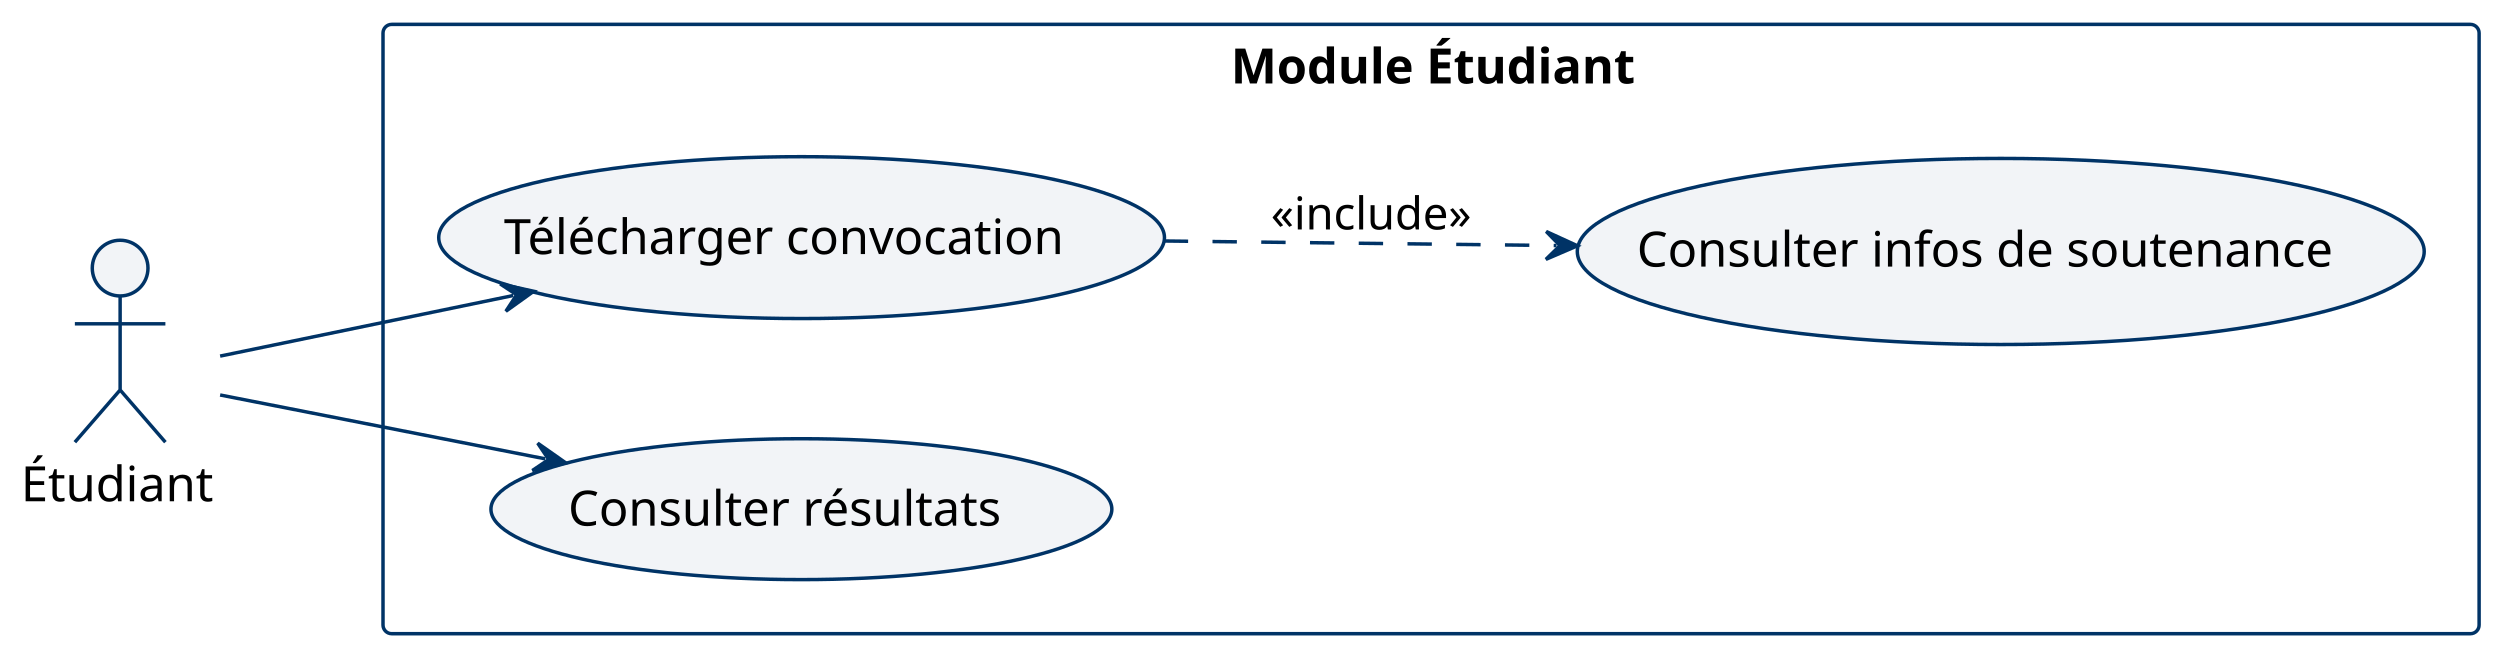
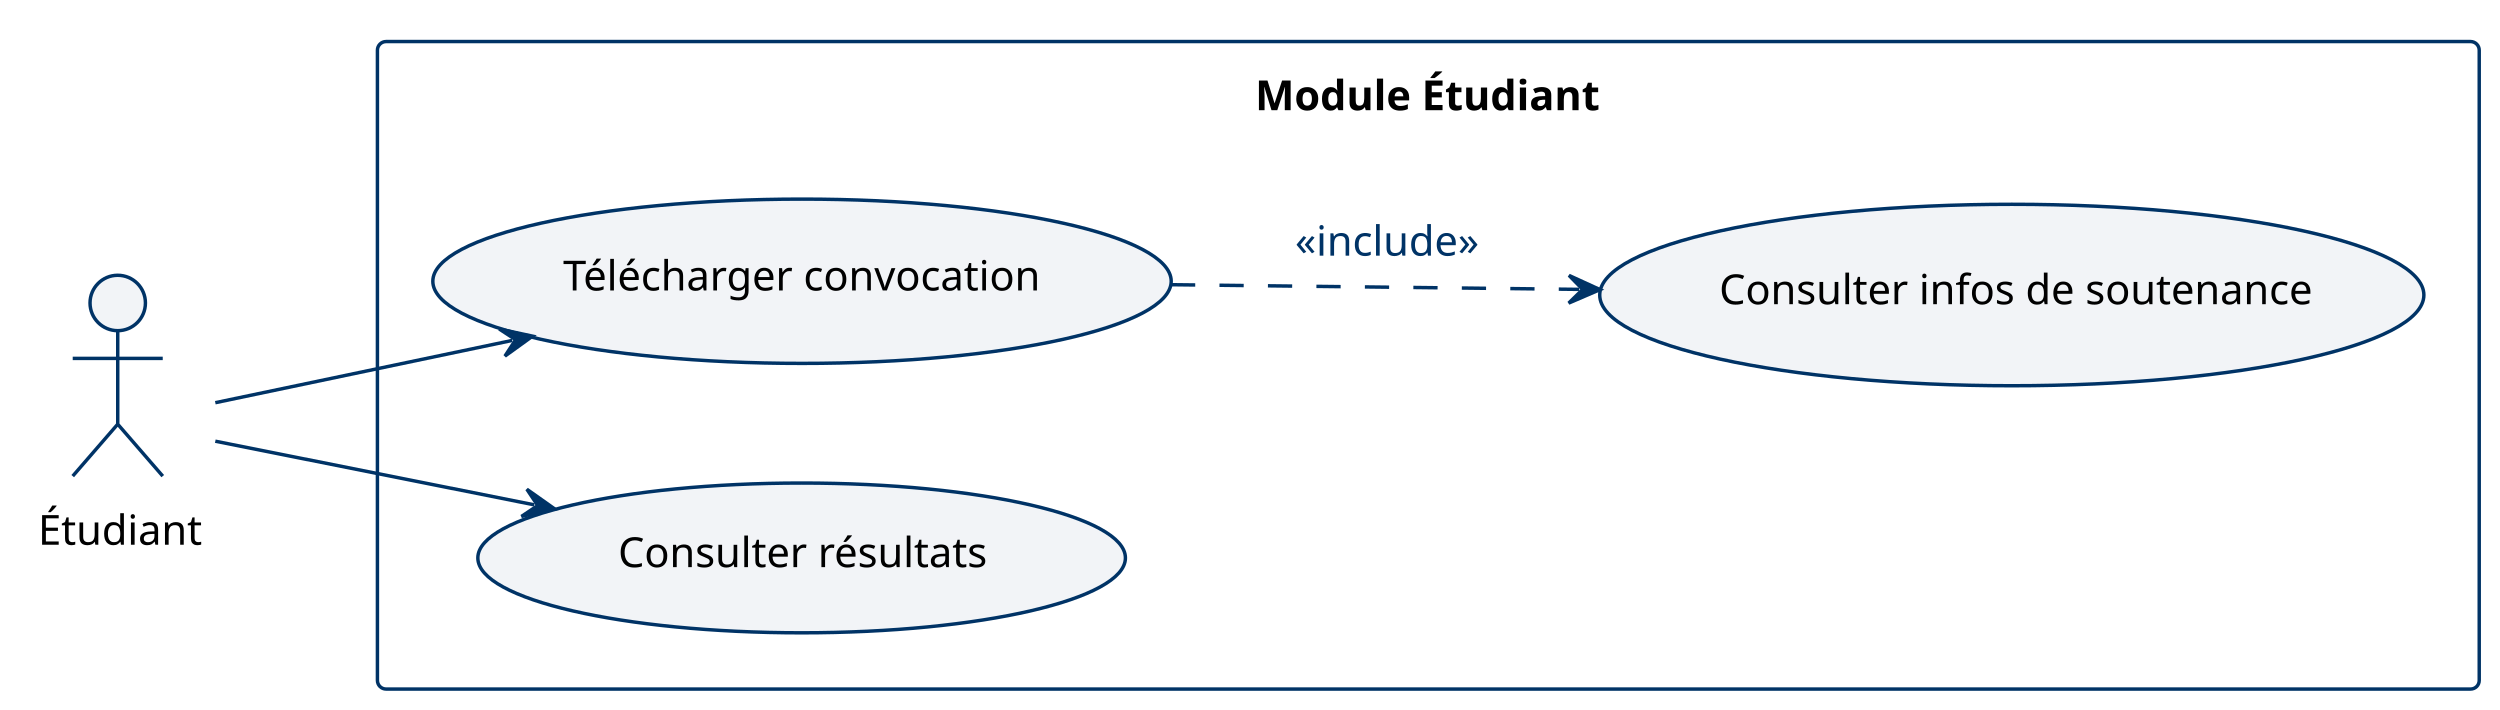
- <svg xmlns="http://www.w3.org/2000/svg" contentStyleType="text/css" height="188px" preserveAspectRatio="none" style="width:718px;height:188px;background:#FFFFFF;" version="1.1" viewBox="0 0 718 188" width="718px" zoomAndPan="magnify">
+ <svg xmlns="http://www.w3.org/2000/svg" contentStyleType="text/css" height="205px" preserveAspectRatio="none" style="width:722px;height:205px;background:#FFFFFF;" version="1.1" viewBox="0 0 722 205" width="722px" zoomAndPan="magnify">
  <defs />
  <g>
    <g id="cluster_Module Étudiant">
-       <rect fill="none" height="175" rx="2.5" ry="2.5" style="stroke:#003366;stroke-width:1.0;" width="602" x="110" y="7" />
-       <text fill="#000000" font-family="sans-serif" font-size="14" font-weight="bold" lengthAdjust="spacing" textLength="115" x="353.5" y="23.966">Module Étudiant</text>
+       <rect fill="none" height="187" rx="2.5" ry="2.5" style="stroke:#003366;stroke-width:1.0;" width="607" x="109" y="12" />
+       <text fill="#000000" font-family="sans-serif" font-size="12" font-weight="bold" lengthAdjust="spacing" textLength="100" x="362.5" y="31.828">Module Étudiant</text>
    </g>
    <g id="elem_UC1">
-       <ellipse cx="230.218" cy="68.244" fill="#F2F4F7" rx="104.218" ry="23.244" style="stroke:#003366;stroke-width:1.0;" />
-       <text fill="#000000" font-family="sans-serif" font-size="14" lengthAdjust="spacing" textLength="165" x="144.718" y="72.977">Télécharger convocation</text>
+       <ellipse cx="231.622" cy="81.225" fill="#F2F4F7" rx="106.622" ry="23.724" style="stroke:#003366;stroke-width:1.0;" />
+       <text fill="#000000" font-family="sans-serif" font-size="12" lengthAdjust="spacing" textLength="138" x="162.622" y="83.88">Télécharger convocation</text>
    </g>
    <g id="elem_UC2">
-       <ellipse cx="574.616" cy="72.223" fill="#F2F4F7" rx="121.616" ry="26.723" style="stroke:#003366;stroke-width:1.0;" />
-       <text fill="#000000" font-family="sans-serif" font-size="14" lengthAdjust="spacing" textLength="205" x="470.1" y="76.573">Consulter infos de soutenance</text>
+       <ellipse cx="581.008" cy="85.202" fill="#F2F4F7" rx="119.008" ry="26.202" style="stroke:#003366;stroke-width:1.0;" />
+       <text fill="#000000" font-family="sans-serif" font-size="12" lengthAdjust="spacing" textLength="169" x="496.508" y="87.858">Consulter infos de soutenance</text>
    </g>
    <g id="elem_UC3">
-       <ellipse cx="230.162" cy="146.232" fill="#F2F4F7" rx="89.162" ry="20.232" style="stroke:#003366;stroke-width:1.0;" />
-       <text fill="#000000" font-family="sans-serif" font-size="14" lengthAdjust="spacing" textLength="128" x="163.162" y="150.965">Consulter résultats</text>
+       <ellipse cx="231.51" cy="161.128" fill="#F2F4F7" rx="93.51" ry="21.628" style="stroke:#003366;stroke-width:1.0;" />
+       <text fill="#000000" font-family="sans-serif" font-size="12" lengthAdjust="spacing" textLength="106" x="178.51" y="163.784">Consulter résultats</text>
    </g>
    <g id="elem_Student">
-       <ellipse cx="34.5" cy="77" fill="#F2F4F7" rx="8" ry="8" style="stroke:#003366;stroke-width:1.0;" />
-       <path d="M34.5,85 L34.5,112 M21.5,93 L47.5,93 M34.5,112 L21.5,127 M34.5,112 L47.5,127 " fill="none" style="stroke:#003366;stroke-width:1.0;" />
-       <text fill="#000000" font-family="sans-serif" font-size="14" lengthAdjust="spacing" textLength="57" x="6" y="143.966">Étudiant</text>
+       <ellipse cx="34" cy="87.5" fill="#F2F4F7" rx="8" ry="8" style="stroke:#003366;stroke-width:1.0;" />
+       <path d="M34,95.5 L34,122.5 M21,103.5 L47,103.5 M34,122.5 L21,137.5 M34,122.5 L47,137.5 " fill="none" style="stroke:#003366;stroke-width:1.0;" />
+       <text fill="#000000" font-family="sans-serif" font-size="12" lengthAdjust="spacing" textLength="46" x="11" y="157.328">Étudiant</text>
    </g>
    <g id="link_Student_UC1">
-       <path d="M63.22,102.27 C86.74,97.41 115.724,91.415 147.414,84.865 " fill="none" id="Student-to-UC1" style="stroke:#003366;stroke-width:1.0;" />
-       <polygon fill="#003366" points="153.29,83.65,143.667,81.555,148.393,84.662,145.286,89.389,153.29,83.65" style="stroke:#003366;stroke-width:1.0;" />
+       <path d="M62.18,116.3 C85.89,111.33 115.598,105.103 147.938,98.313 " fill="none" id="Student-to-UC1" style="stroke:#003366;stroke-width:1.0;" />
+       <polygon fill="#003366" points="153.81,97.08,144.18,95.015,148.917,98.107,145.824,102.844,153.81,97.08" style="stroke:#003366;stroke-width:1.0;" />
    </g>
    <g id="link_Student_UC3">
-       <path d="M63.22,113.44 C89.04,118.51 122.632,125.114 156.602,131.784 " fill="none" id="Student-to-UC3" style="stroke:#003366;stroke-width:1.0;" />
-       <polygon fill="#003366" points="162.49,132.94,154.429,127.281,157.584,131.977,152.888,135.131,162.49,132.94" style="stroke:#003366;stroke-width:1.0;" />
+       <path d="M62.18,127.42 C87.47,132.47 120.356,139.025 154.316,145.805 " fill="none" id="Student-to-UC3" style="stroke:#003366;stroke-width:1.0;" />
+       <polygon fill="#003366" points="160.2,146.98,152.157,141.295,155.297,146.001,150.591,149.141,160.2,146.98" style="stroke:#003366;stroke-width:1.0;" />
    </g>
    <g id="link_UC1_UC2">
-       <path d="M334.23,69.21 C371.65,69.64 408.25,70.07 447.03,70.52 " fill="none" id="UC1-to-UC2" style="stroke:#003366;stroke-width:1.0;stroke-dasharray:7.0,7.0;" />
-       <polygon fill="#003366" points="453.03,70.59,444.077,66.486,448.03,70.532,443.984,74.485,453.03,70.59" style="stroke:#003366;stroke-width:1.0;" />
-       <text fill="#000000" font-family="sans-serif" font-size="13" lengthAdjust="spacing" textLength="57" x="365" y="65.897">«include»</text>
+       <path d="M338.18,82.22 C377.31,82.67 415.93,83.111 456.08,83.571 " fill="none" id="UC1-to-UC2" style="stroke:#003366;stroke-width:1.0;stroke-dasharray:7.0,7.0;" />
+       <polygon fill="#003366" points="462.08,83.64,453.126,79.537,457.08,83.583,453.035,87.537,462.08,83.64" style="stroke:#003366;stroke-width:1.0;" />
+       <text fill="#003366" font-family="sans-serif" font-size="12" lengthAdjust="spacing" textLength="52" x="374" y="73.828">«include»</text>
    </g>
  </g>
</svg>
